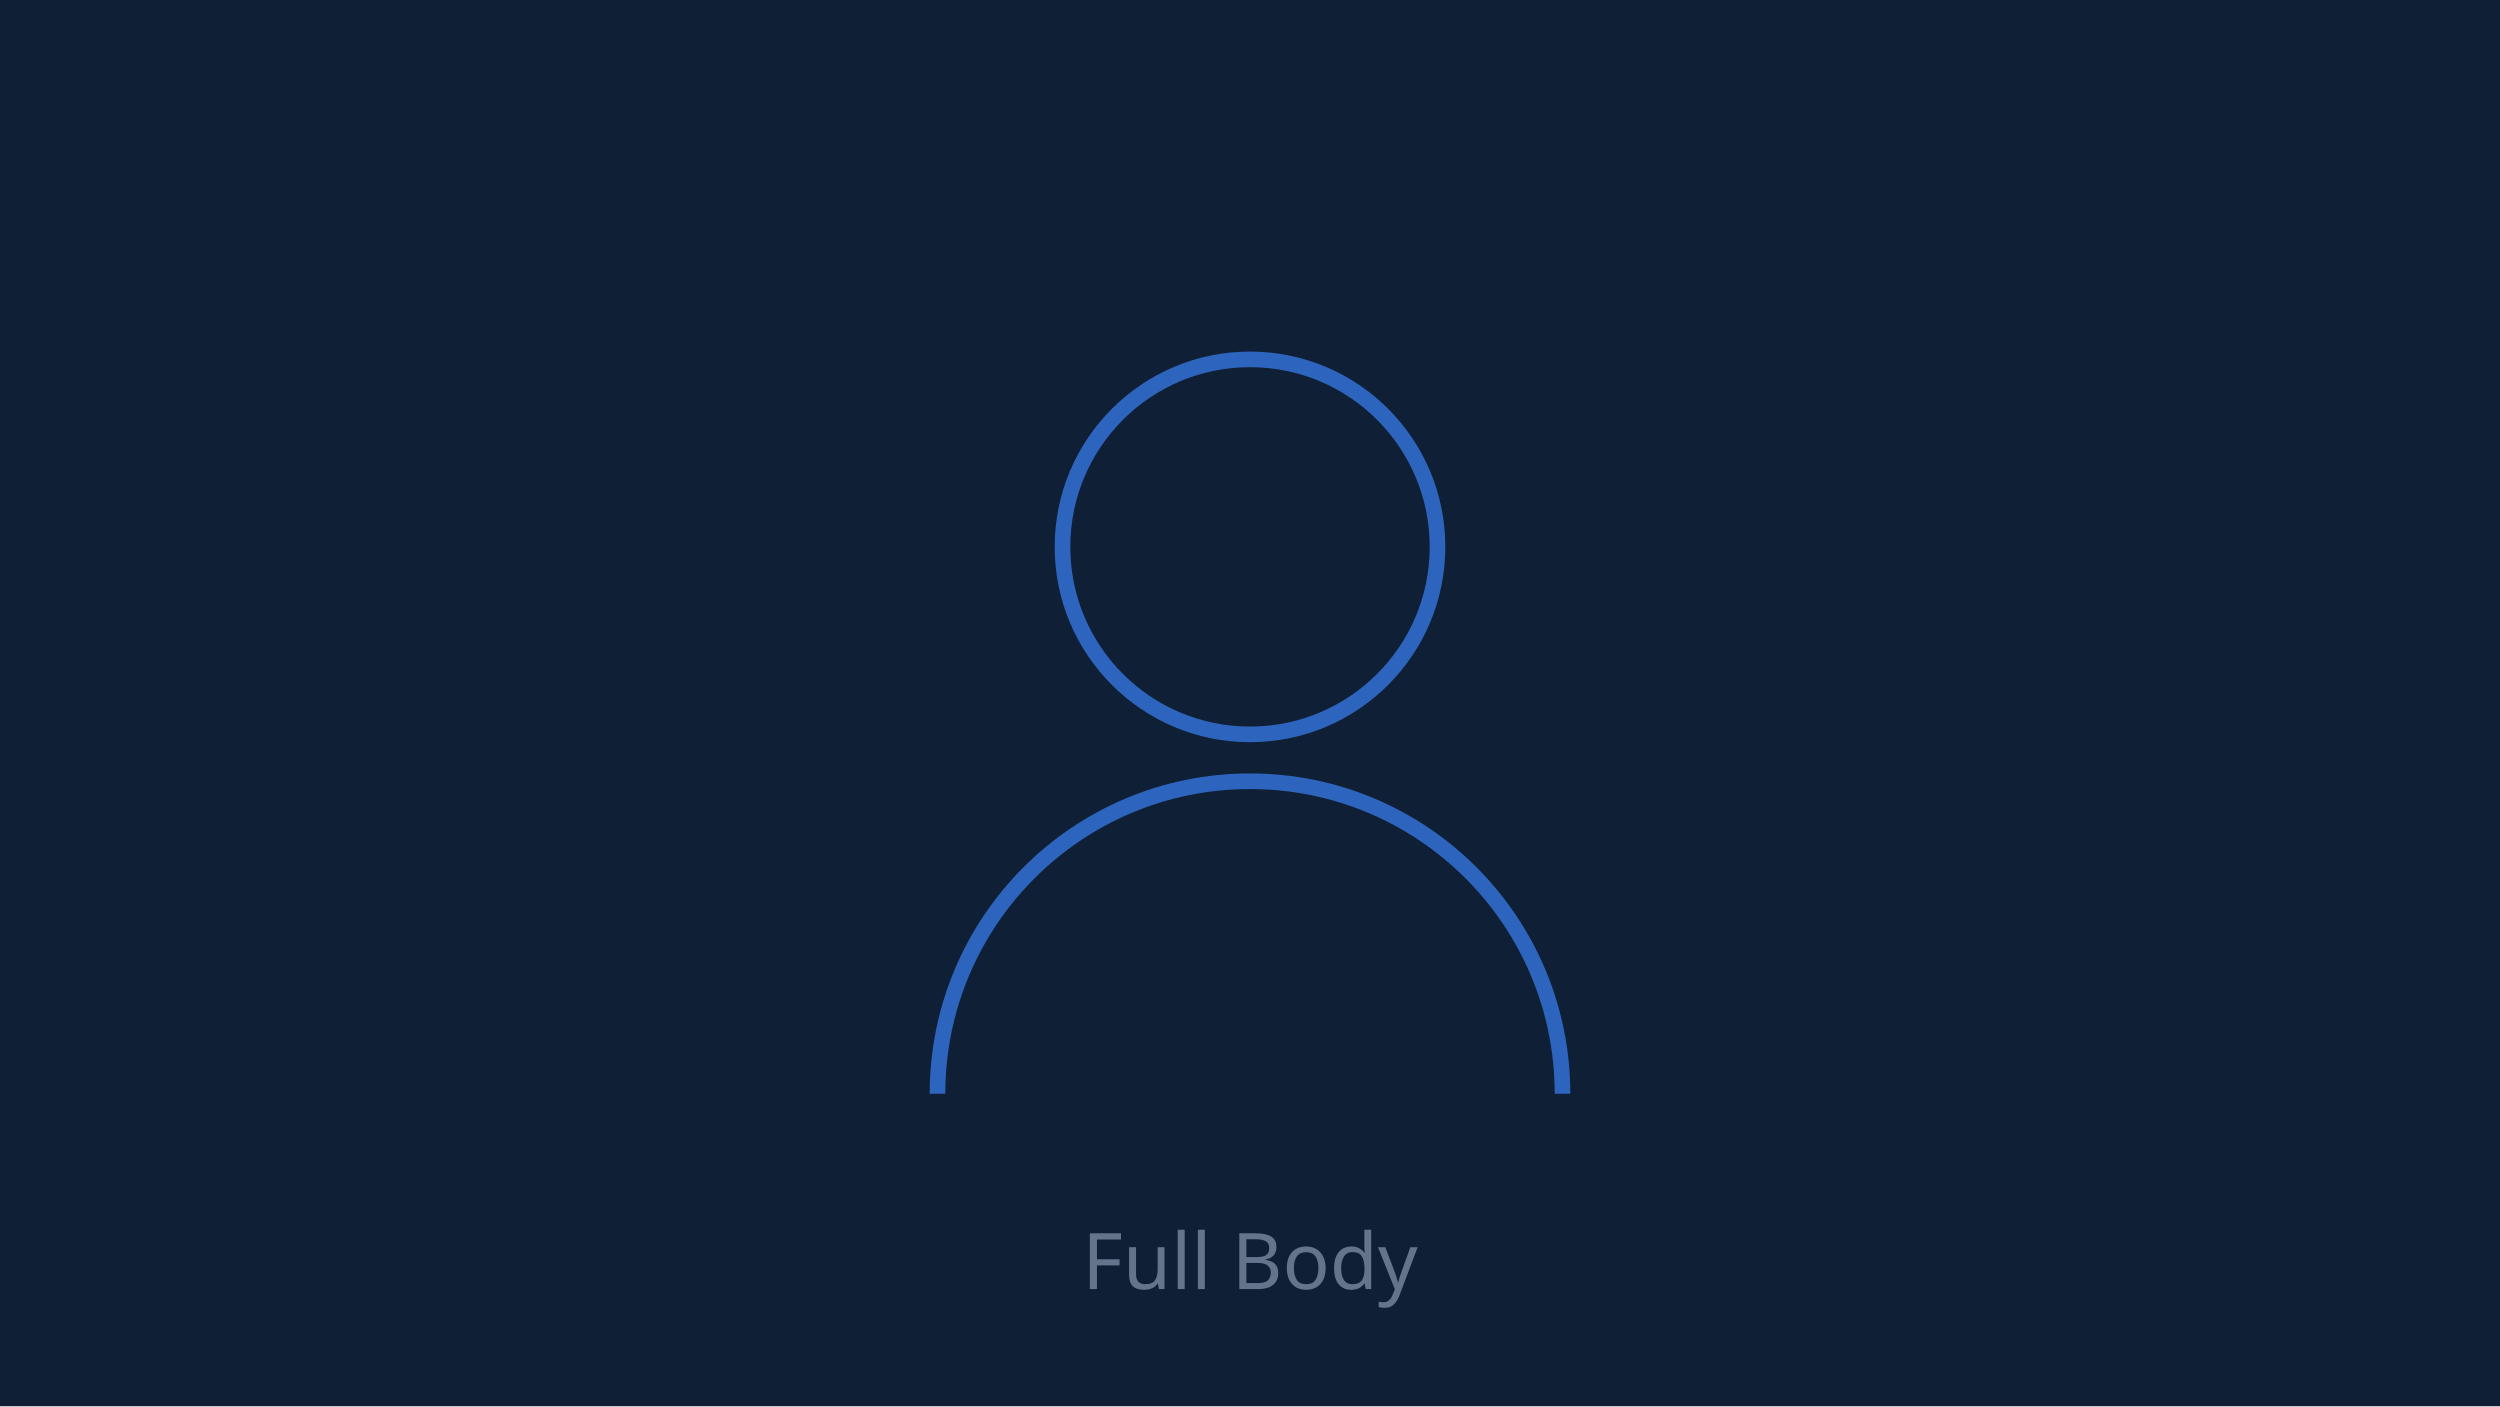
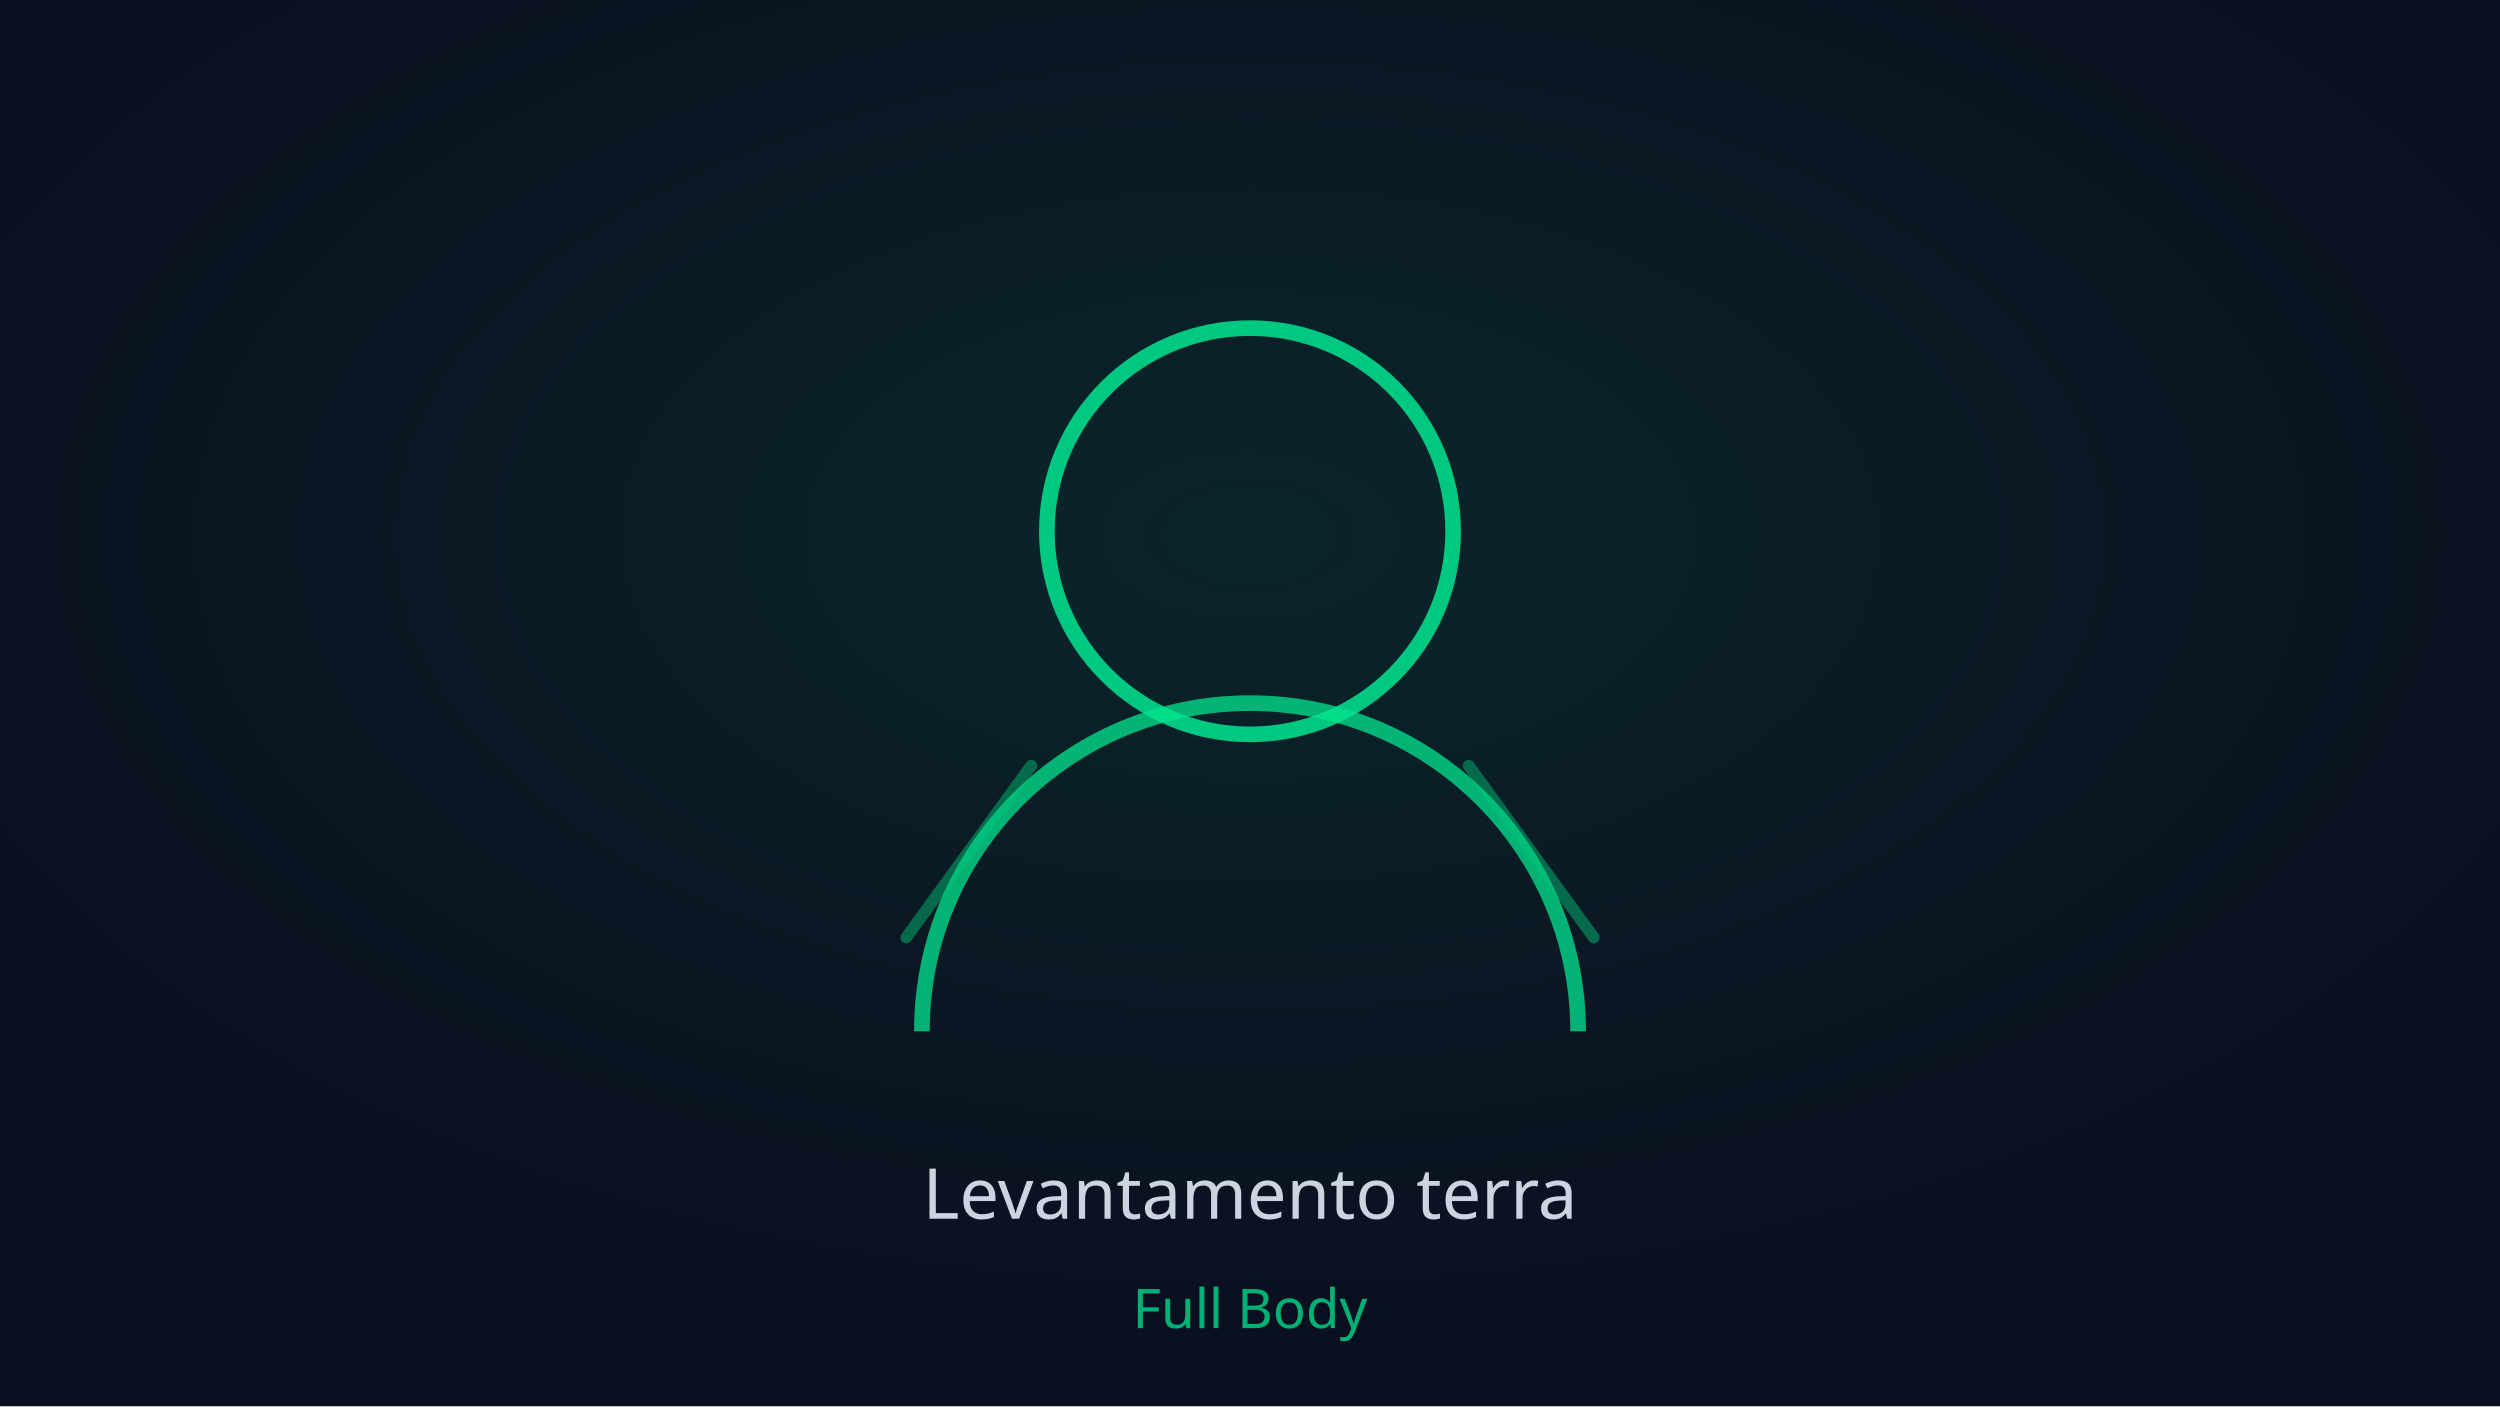
<svg xmlns="http://www.w3.org/2000/svg" viewBox="0 0 320 180" fill="none">
-   <rect width="320" height="180" fill="#0f1f35" />
-   <circle cx="160" cy="70" r="24" stroke="#3b82f6" stroke-width="2" opacity="0.7" />
-   <path d="M120 140c0-22.091 17.909-40 40-40s40 17.909 40 40" stroke="#3b82f6" stroke-width="2" opacity="0.7" />
-   <text x="160" y="165" text-anchor="middle" fill="#64748b" font-family="system-ui,sans-serif" font-size="10">Full Body</text>
+   <defs>
+     <linearGradient id="tbg" x1="0" y1="0" x2="320" y2="180">
+       <stop stop-color="#0b1020" />
+       <stop offset="1" stop-color="#152238" />
+     </linearGradient>
+     <radialGradient id="tglow" cx="50%" cy="38%" r="55%">
+       <stop stop-color="#00E58F" stop-opacity="0.1" />
+       <stop offset="1" stop-color="#00E58F" stop-opacity="0" />
+     </radialGradient>
+   </defs>
+   <rect width="320" height="180" fill="url(#tbg)" />
+   <rect width="320" height="180" fill="url(#tglow)" />
+   <circle cx="160" cy="68" r="26" stroke="#00E58F" stroke-width="2" opacity="0.85" />
+   <path d="M118 132c0-23.196 18.804-42 42-42s42 18.804 42 42" stroke="#00E58F" stroke-width="2" opacity="0.75" />
+   <path d="M132 98l-16 22M188 98l16 22" stroke="#00C97B" stroke-width="1.5" stroke-linecap="round" opacity="0.45" />
+   <text x="160" y="156" text-anchor="middle" fill="#cbd5e1" font-family="system-ui,sans-serif" font-size="9" font-weight="500">Levantamento terra</text>
+   <text x="160" y="170" text-anchor="middle" fill="#00E58F" font-family="system-ui,sans-serif" font-size="7" opacity="0.75">Full Body</text>
</svg>
